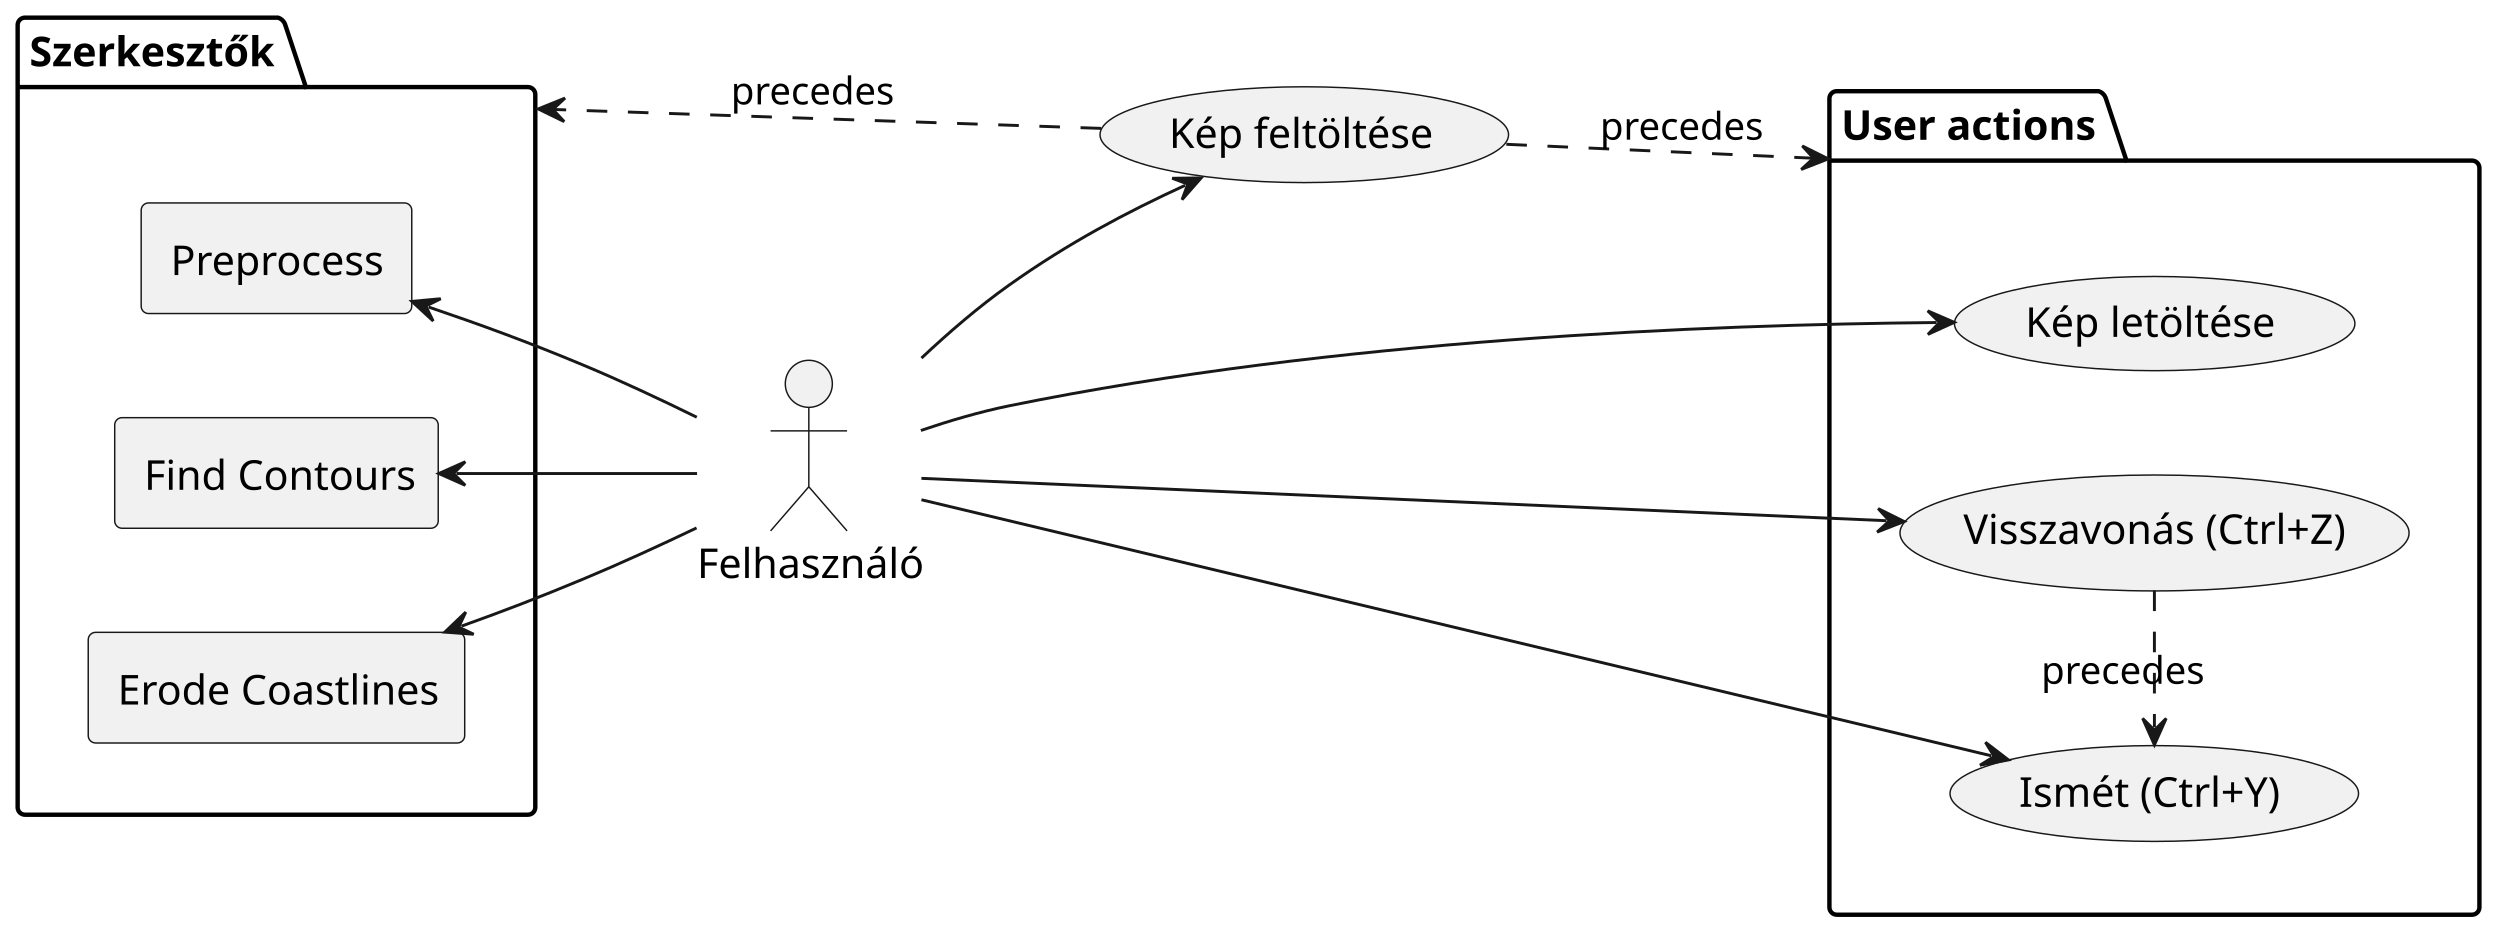
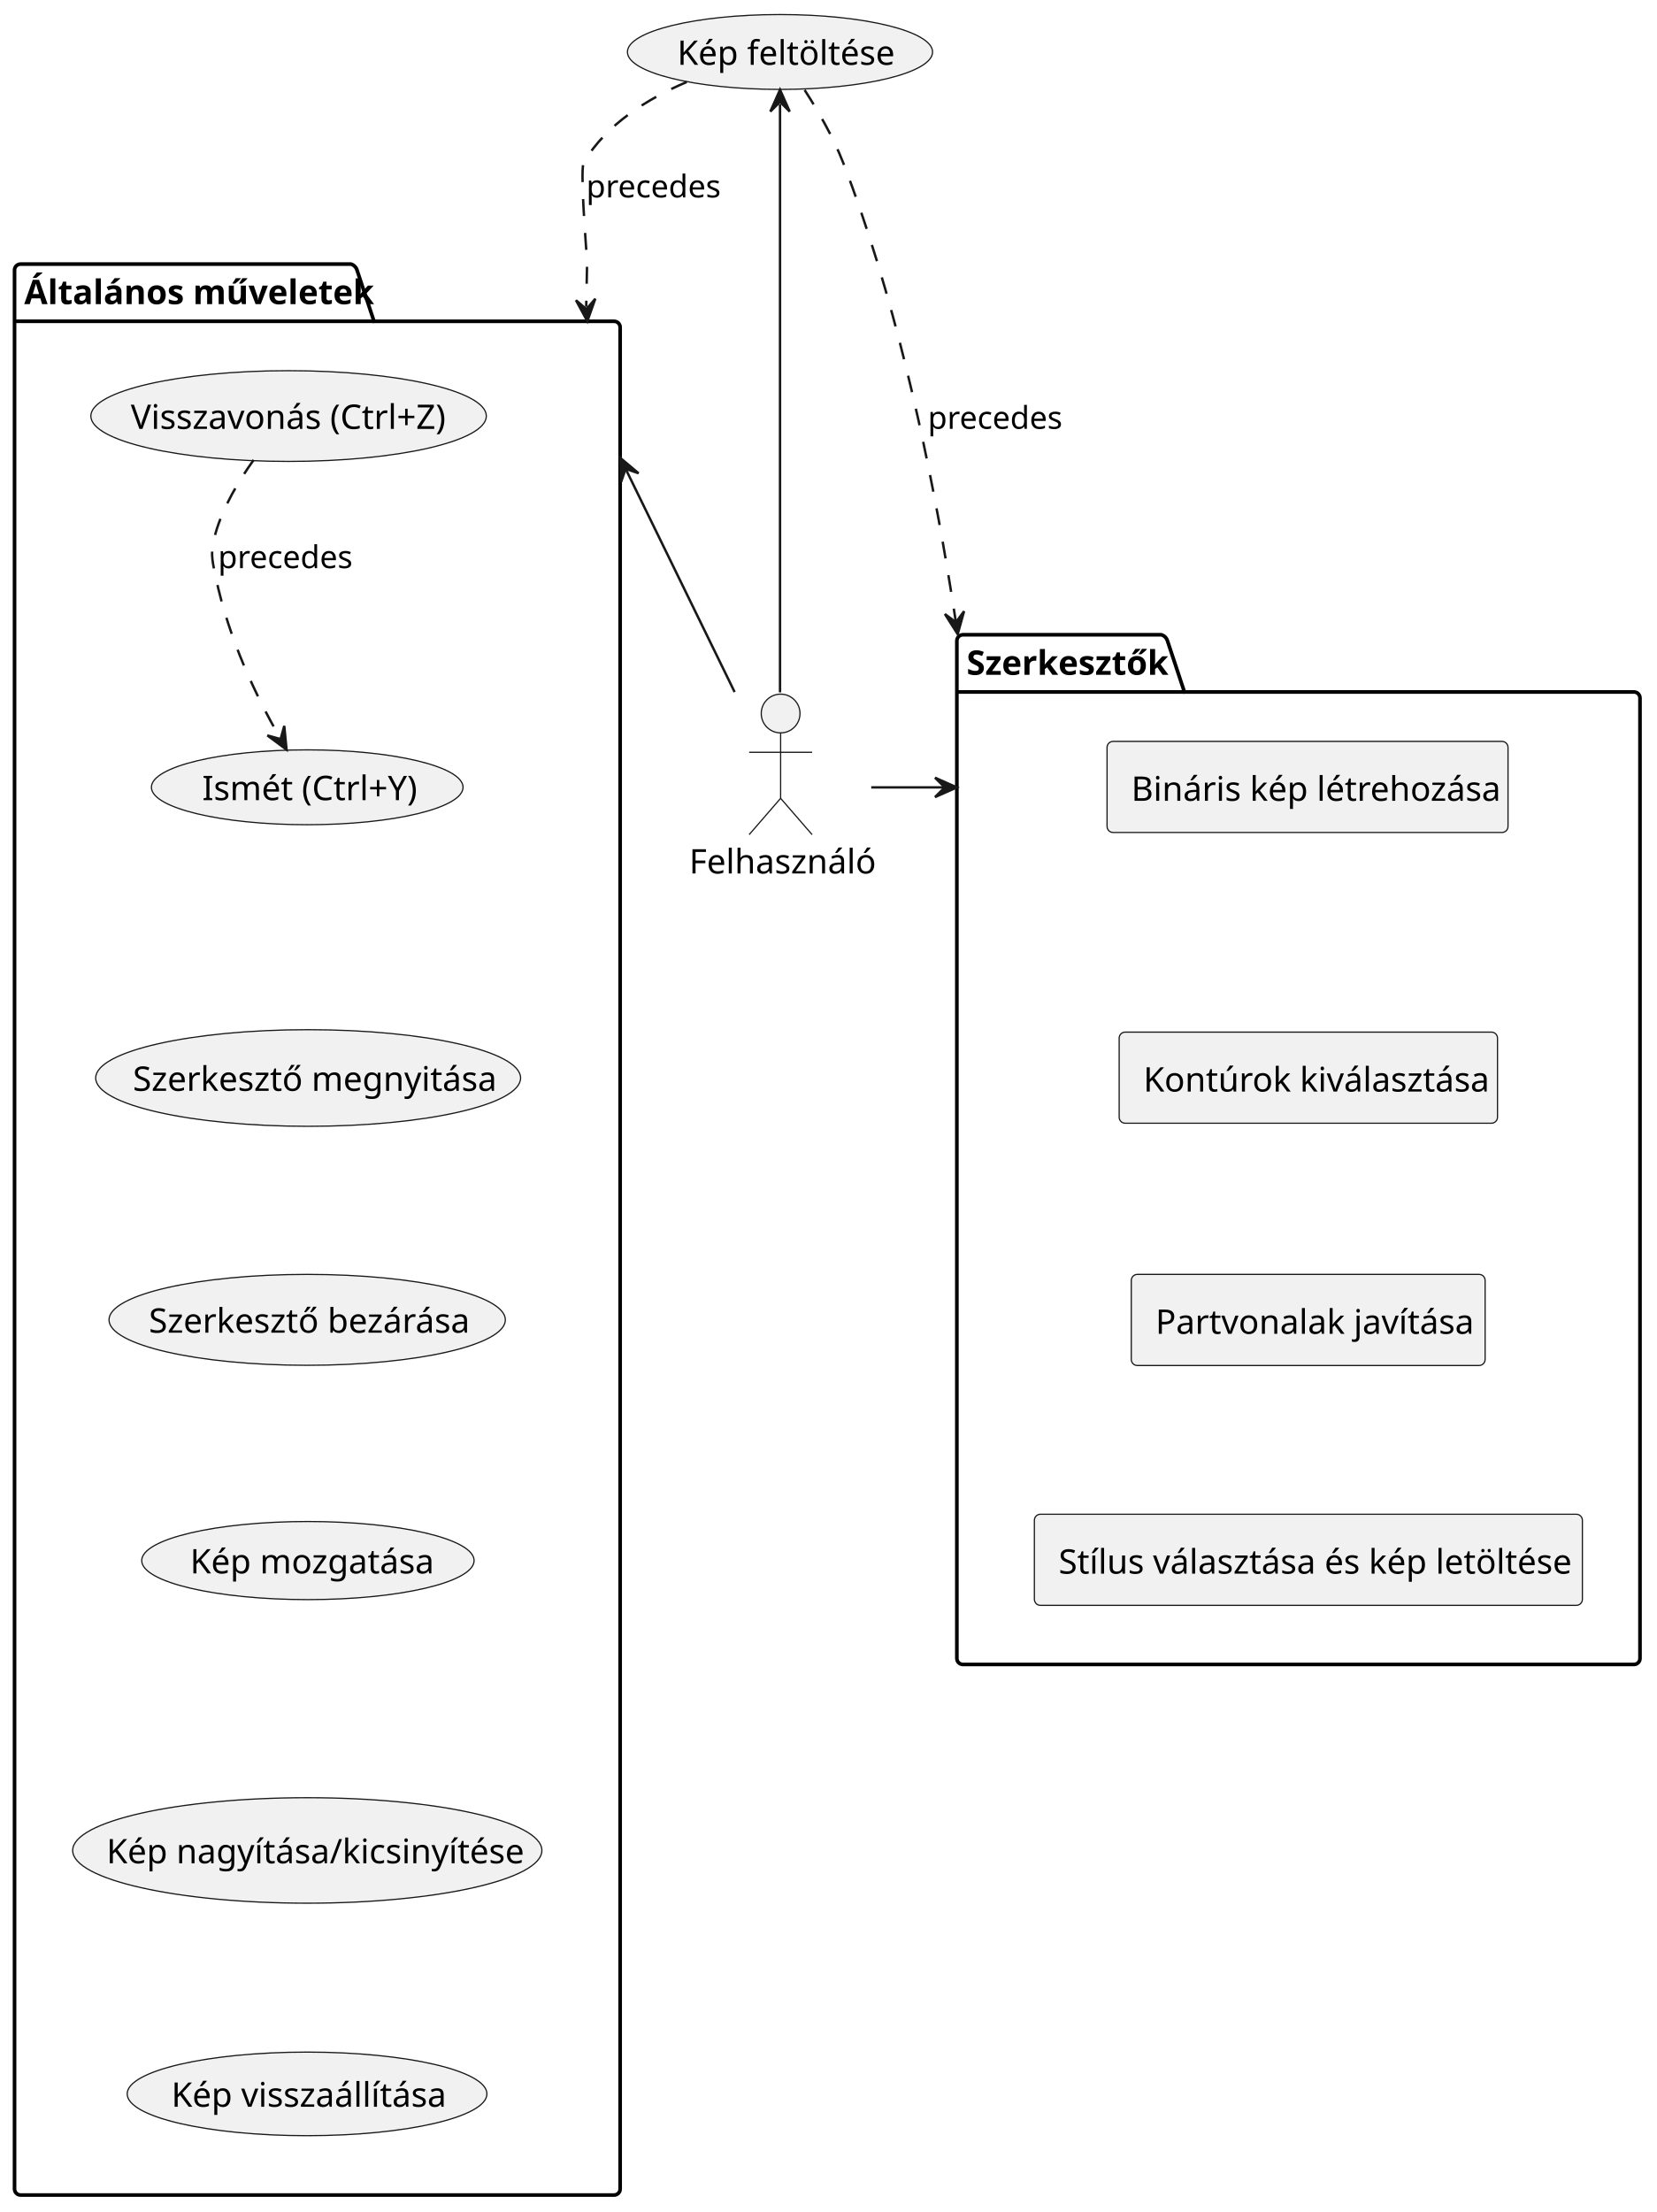
- <svg xmlns="http://www.w3.org/2000/svg" contentStyleType="text/css" height="318px" preserveAspectRatio="none" style="width:850px;height:318px;background:#FFFFFF;" version="1.1" viewBox="0 0 850 318" width="850px" zoomAndPan="magnify">
+ <svg xmlns="http://www.w3.org/2000/svg" contentStyleType="text/css" data-diagram-type="DESCRIPTION" height="913px" preserveAspectRatio="none" style="width:684px;height:913px;background:#FFFFFF;" version="1.1" viewBox="0 0 684 913" width="684px" zoomAndPan="magnify">
  <defs />
  <g>
-     <g id="cluster_UA">
-       <path d="M624.5,31 L713.5,31 A3.75,3.75 0 0 1 716,33.5 L723,54.609 L840.5,54.609 A2.5,2.5 0 0 1 843,57.109 L843,308.5 A2.5,2.5 0 0 1 840.5,311 L624.5,311 A2.5,2.5 0 0 1 622,308.5 L622,33.5 A2.5,2.5 0 0 1 624.5,31 " fill="none" style="stroke:#000000;stroke-width:1.5;" />
-       <line style="stroke:#000000;stroke-width:1.5;" x1="622" x2="723" y1="54.609" y2="54.609" />
-       <text fill="#000000" font-family="sans-serif" font-size="14" font-weight="bold" lengthAdjust="spacing" textLength="88" x="626" y="47.533">User actions</text>
+     <g class="cluster" data-qualified-name="UA" data-source-line="6" id="ent0003">
+       <path d="M8.5,109 L144.886,109 A3.75,3.75 0 0 1 147.386,111.5 L154.386,132.609 L253.5,132.609 A2.5,2.5 0 0 1 256,135.109 L256,903.5 A2.5,2.5 0 0 1 253.5,906 L8.5,906 A2.5,2.5 0 0 1 6,903.5 L6,111.5 A2.5,2.5 0 0 1 8.5,109" fill="none" style="stroke:#000000;stroke-width:1.5;" />
+       <line style="stroke:#000000;stroke-width:1.5;" x1="6" x2="154.386" y1="132.609" y2="132.609" />
+       <text fill="#000000" font-family="sans-serif" font-size="14" font-weight="bold" lengthAdjust="spacing" textLength="135.386" x="10" y="125.533">Általános műveletek</text>
    </g>
-     <g id="cluster_Editors">
-       <path d="M8.5,6 L94.5,6 A3.75,3.75 0 0 1 97,8.5 L104,29.609 L179.5,29.609 A2.5,2.5 0 0 1 182,32.109 L182,274.5 A2.5,2.5 0 0 1 179.5,277 L8.5,277 A2.5,2.5 0 0 1 6,274.5 L6,8.5 A2.5,2.5 0 0 1 8.5,6 " fill="none" style="stroke:#000000;stroke-width:1.5;" />
-       <line style="stroke:#000000;stroke-width:1.5;" x1="6" x2="104" y1="29.609" y2="29.609" />
-       <text fill="#000000" font-family="sans-serif" font-size="14" font-weight="bold" lengthAdjust="spacing" textLength="85" x="10" y="22.533">Szerkesztők</text>
+     <g class="cluster" data-qualified-name="Editors" data-source-line="15" id="ent0011">
+       <path d="M397.5,262 L479.431,262 A3.75,3.75 0 0 1 481.931,264.5 L488.931,285.609 L674.5,285.609 A2.5,2.5 0 0 1 677,288.109 L677,684.5 A2.5,2.5 0 0 1 674.5,687 L397.5,687 A2.5,2.5 0 0 1 395,684.5 L395,264.5 A2.5,2.5 0 0 1 397.5,262" fill="none" style="stroke:#000000;stroke-width:1.5;" />
+       <line style="stroke:#000000;stroke-width:1.5;" x1="395" x2="488.931" y1="285.609" y2="285.609" />
+       <text fill="#000000" font-family="sans-serif" font-size="14" font-weight="bold" lengthAdjust="spacing" textLength="80.931" x="399" y="278.533">Szerkesztők</text>
    </g>
-     <g id="elem_UnD">
-       <ellipse cx="732.541" cy="181.208" fill="#F1F1F1" rx="86.541" ry="19.708" style="stroke:#181818;stroke-width:0.5;" />
-       <text fill="#000000" font-family="sans-serif" font-size="14" lengthAdjust="spacing" textLength="130" x="667.541" y="184.937">Visszavonás (Ctrl+Z)</text>
+     <g class="entity" data-qualified-name="UA.UnD" data-source-line="7" id="ent0004">
+       <ellipse cx="119.132" cy="171.726" fill="#F1F1F1" rx="81.632" ry="18.726" style="stroke:#181818;stroke-width:0.5;" />
+       <text fill="#000000" font-family="sans-serif" font-size="14" lengthAdjust="spacing" textLength="130.307" x="53.979" y="177.031">Visszavonás (Ctrl+Z)</text>
    </g>
-     <g id="elem_R">
-       <ellipse cx="732.457" cy="269.791" fill="#F1F1F1" rx="69.457" ry="16.291" style="stroke:#181818;stroke-width:0.5;" />
-       <text fill="#000000" font-family="sans-serif" font-size="14" lengthAdjust="spacing" textLength="86" x="686.457" y="274.308">Ismét (Ctrl+Y)</text>
+     <g class="entity" data-qualified-name="UA.ReD" data-source-line="8" id="ent0005">
+       <ellipse cx="126.826" cy="324.952" fill="#F1F1F1" rx="64.326" ry="15.452" style="stroke:#181818;stroke-width:0.5;" />
+       <text fill="#000000" font-family="sans-serif" font-size="14" lengthAdjust="spacing" textLength="86.728" x="83.462" y="330.256">Ismét (Ctrl+Y)</text>
    </g>
-     <g id="elem_D">
-       <ellipse cx="732.589" cy="110.018" fill="#F1F1F1" rx="68.089" ry="16.018" style="stroke:#181818;stroke-width:0.5;" />
-       <text fill="#000000" font-family="sans-serif" font-size="14" lengthAdjust="spacing" textLength="82" x="688.589" y="114.534">Kép letöltése</text>
+     <g class="entity" data-qualified-name="UA.G" data-source-line="9" id="ent0006">
+       <ellipse cx="127.204" cy="444.941" fill="#F1F1F1" rx="87.704" ry="19.941" style="stroke:#181818;stroke-width:0.5;" />
+       <text fill="#000000" font-family="sans-serif" font-size="14" lengthAdjust="spacing" textLength="144.731" x="54.839" y="450.245">Szerkesztő megnyitása</text>
    </g>
-     <g id="elem_P">
-       <rect fill="#F1F1F1" height="37.609" rx="2.5" ry="2.5" style="stroke:#181818;stroke-width:0.5;" width="92" x="48" y="69" />
-       <text fill="#000000" font-family="sans-serif" font-size="14" lengthAdjust="spacing" textLength="72" x="58" y="93.533">Preprocess</text>
+     <g class="entity" data-qualified-name="UA.H" data-source-line="10" id="ent0007">
+       <ellipse cx="126.808" cy="544.762" fill="#F1F1F1" rx="81.808" ry="18.762" style="stroke:#181818;stroke-width:0.5;" />
+       <text fill="#000000" font-family="sans-serif" font-size="14" lengthAdjust="spacing" textLength="130.731" x="61.443" y="550.066">Szerkesztő bezárása</text>
    </g>
-     <g id="elem_F">
-       <rect fill="#F1F1F1" height="37.609" rx="2.5" ry="2.5" style="stroke:#181818;stroke-width:0.5;" width="110" x="39" y="142" />
-       <text fill="#000000" font-family="sans-serif" font-size="14" lengthAdjust="spacing" textLength="90" x="49" y="166.533">Find Contours</text>
+     <g class="entity" data-qualified-name="UA.I" data-source-line="11" id="ent0008">
+       <ellipse cx="127.105" cy="644.121" fill="#F1F1F1" rx="68.605" ry="16.121" style="stroke:#181818;stroke-width:0.5;" />
+       <text fill="#000000" font-family="sans-serif" font-size="14" lengthAdjust="spacing" textLength="97.282" x="78.464" y="649.426">Kép mozgatása</text>
    </g>
-     <g id="elem_E">
-       <rect fill="#F1F1F1" height="37.609" rx="2.5" ry="2.5" style="stroke:#181818;stroke-width:0.5;" width="128" x="30" y="215" />
-       <text fill="#000000" font-family="sans-serif" font-size="14" lengthAdjust="spacing" textLength="108" x="40" y="239.533">Erode Coastlines</text>
+     <g class="entity" data-qualified-name="UA.Z" data-source-line="12" id="ent0009">
+       <ellipse cx="126.846" cy="763.769" fill="#F1F1F1" rx="96.846" ry="21.769" style="stroke:#181818;stroke-width:0.5;" />
+       <text fill="#000000" font-family="sans-serif" font-size="14" lengthAdjust="spacing" textLength="165.758" x="43.967" y="769.074">Kép nagyítása/kicsinyítése</text>
    </g>
-     <g id="elem_U">
-       <ellipse cx="443.457" cy="45.791" fill="#F1F1F1" rx="69.457" ry="16.291" style="stroke:#181818;stroke-width:0.5;" />
-       <text fill="#000000" font-family="sans-serif" font-size="14" lengthAdjust="spacing" textLength="86" x="397.457" y="50.308">Kép feltöltése</text>
+     <g class="entity" data-qualified-name="UA.R" data-source-line="13" id="ent0010">
+       <ellipse cx="126.754" cy="864.251" fill="#F1F1F1" rx="74.254" ry="17.251" style="stroke:#181818;stroke-width:0.5;" />
+       <text fill="#000000" font-family="sans-serif" font-size="14" lengthAdjust="spacing" textLength="112.055" x="70.727" y="869.556">Kép visszaállítása</text>
    </g>
-     <g id="elem_User">
-       <ellipse cx="275" cy="130.5" fill="#F1F1F1" rx="8" ry="8" style="stroke:#181818;stroke-width:0.5;" />
-       <path d="M275,138.5 L275,165.5 M262,146.5 L288,146.5 M275,165.5 L262,180.5 M275,165.5 L288,180.5 " fill="none" style="stroke:#181818;stroke-width:0.5;" />
-       <text fill="#000000" font-family="sans-serif" font-size="14" lengthAdjust="spacing" textLength="76" x="237" y="196.533">Felhasználó</text>
+     <g class="entity" data-qualified-name="Editors.E1" data-source-line="16" id="ent0012">
+       <rect fill="#F1F1F1" height="37.609" rx="2.5" ry="2.5" style="stroke:#181818;stroke-width:0.5;" width="165.523" x="457" y="306" />
+       <text fill="#000000" font-family="sans-serif" font-size="14" lengthAdjust="spacing" textLength="145.523" x="467" y="330.533">Bináris kép létrehozása</text>
    </g>
-     <g id="link_User_U">
-       <path d="M313.3,121.75 C322.56,113.05 332.77,104.27 343,97 C363.41,82.49 383.06,72.16 402.95,63 " fill="none" id="User-to-U" style="stroke:#181818;stroke-width:1.0;" />
-       <polygon fill="#181818" points="408.4,60.49,398.552,60.621,403.858,62.581,401.899,67.888,408.4,60.49" style="stroke:#181818;stroke-width:1.0;" />
+     <g class="entity" data-qualified-name="Editors.E2" data-source-line="17" id="ent0013">
+       <rect fill="#F1F1F1" height="37.609" rx="2.5" ry="2.5" style="stroke:#181818;stroke-width:0.5;" width="156.179" x="462" y="426" />
+       <text fill="#000000" font-family="sans-serif" font-size="14" lengthAdjust="spacing" textLength="136.179" x="472" y="450.533">Kontúrok kiválasztása</text>
    </g>
-     <g id="link_User_UnD">
-       <path d="M313.28,162.64 C385.84,165.82 541.666,172.667 641.396,177.047 " fill="none" id="User-to-UnD" style="stroke:#181818;stroke-width:1.0;" />
-       <polygon fill="#181818" points="647.39,177.31,638.574,172.919,642.395,177.091,638.223,180.911,647.39,177.31" style="stroke:#181818;stroke-width:1.0;" />
+     <g class="entity" data-qualified-name="Editors.E3" data-source-line="18" id="ent0014">
+       <rect fill="#F1F1F1" height="37.609" rx="2.5" ry="2.5" style="stroke:#181818;stroke-width:0.5;" width="146.068" x="467" y="526" />
+       <text fill="#000000" font-family="sans-serif" font-size="14" lengthAdjust="spacing" textLength="126.068" x="477" y="550.533">Partvonalak javítása</text>
    </g>
-     <g id="link_User_R">
-       <path d="M313.28,169.92 C395.29,189.55 585.515,235.063 677.045,256.973 " fill="none" id="User-to-R" style="stroke:#181818;stroke-width:1.0;" />
-       <polygon fill="#181818" points="682.88,258.37,675.058,252.385,678.017,257.206,673.196,260.165,682.88,258.37" style="stroke:#181818;stroke-width:1.0;" />
+     <g class="entity" data-qualified-name="Editors.E4" data-source-line="19" id="ent0015">
+       <rect fill="#F1F1F1" height="37.609" rx="2.5" ry="2.5" style="stroke:#181818;stroke-width:0.5;" width="226.22" x="427" y="625" />
+       <text fill="#000000" font-family="sans-serif" font-size="14" lengthAdjust="spacing" textLength="206.22" x="437" y="649.533">Stílus választása és kép letöltése</text>
    </g>
-     <g id="link_User_D">
-       <path d="M313.09,146.36 C322.69,143.1 333.12,140.02 343,138 C454.15,115.32 580.45,110.397 658.45,109.657 " fill="none" id="User-to-D" style="stroke:#181818;stroke-width:1.0;" />
-       <polygon fill="#181818" points="664.45,109.6,655.413,105.686,659.45,109.647,655.488,113.685,664.45,109.6" style="stroke:#181818;stroke-width:1.0;" />
+     <g class="entity" data-qualified-name="U" data-source-line="4" id="ent0002">
+       <ellipse cx="321.987" cy="21.452" fill="#F1F1F1" rx="62.987" ry="15.452" style="stroke:#181818;stroke-width:0.5;" />
+       <text fill="#000000" font-family="sans-serif" font-size="14" lengthAdjust="spacing" textLength="84.834" x="279.57" y="26.756">Kép feltöltése</text>
    </g>
-     <g id="link_E_User">
-       <path d="M156.887,212.892 C172.177,207.402 183,203.23 198,197 C210.81,191.68 224.58,185.35 236.83,179.49 " fill="none" id="E-backto-User" style="stroke:#181818;stroke-width:1.0;" />
-       <polygon fill="#181818" points="151.24,214.92,161.062,215.643,155.946,213.23,158.359,208.114,151.24,214.92" style="stroke:#181818;stroke-width:1.0;" />
+     <g class="entity" data-qualified-name="User" data-source-line="22" id="ent0016">
+       <ellipse cx="322.245" cy="294.5" fill="#F1F1F1" rx="8" ry="8" style="stroke:#181818;stroke-width:0.5;" />
+       <path d="M322.245,302.5 L322.245,329.5 M309.245,310.5 L335.245,310.5 M322.245,329.5 L309.245,344.5 M322.245,329.5 L335.245,344.5" fill="none" style="stroke:#181818;stroke-width:0.5;" />
+       <text fill="#000000" font-family="sans-serif" font-size="14" lengthAdjust="spacing" textLength="75.489" x="284.5" y="360.533">Felhasználó</text>
    </g>
-     <g id="link_F_User">
-       <path d="M155.19,161 C183.59,161 211.64,161 237,161 " fill="none" id="F-backto-User" style="stroke:#181818;stroke-width:1.0;" />
-       <polygon fill="#181818" points="149.19,161,158.19,165,154.19,161,158.19,157,149.19,161" style="stroke:#181818;stroke-width:1.0;" />
+     <g class="link" data-entity-1="ent0002" data-entity-2="ent0016" data-link-type="dependency" data-source-line="24" id="lnk18">
+       <path d="M322,43.04 C322,87.8 322,218.52 322,285.79" fill="none" id="U-backto-User" style="stroke:#181818;stroke-width:1;" />
+       <polygon fill="#181818" points="322,37.04,318,46.04,322,42.04,326,46.04,322,37.04" style="stroke:#181818;stroke-width:1;" />
    </g>
-     <g id="link_P_User">
-       <path d="M145.722,104.397 C163.912,110.567 179.29,116.21 198,124 C210.87,129.36 224.65,135.84 236.9,141.86 " fill="none" id="P-backto-User" style="stroke:#181818;stroke-width:1.0;" />
-       <polygon fill="#181818" points="140.04,102.47,147.278,109.149,144.775,104.076,149.848,101.573,140.04,102.47" style="stroke:#181818;stroke-width:1.0;" />
+     <g class="link" data-entity-1="ent0004" data-entity-2="ent0005" data-link-type="dependency" data-source-line="52" id="lnk33">
+       <path d="M104.72,189.83 C98.6,198.36 92.14,209.13 89,220 C86.78,227.68 87.35,230.17 89,238 C94.6,264.51 105.961,287.575 115.341,304.195" fill="none" id="UnD-to-ReD-1" style="stroke:#181818;stroke-width:1;stroke-dasharray:7,7;" />
+       <polygon fill="#181818" points="118.29,309.42,117.35,299.616,115.832,305.066,110.383,303.548,118.29,309.42" style="stroke:#181818;stroke-width:1;" />
+       <text fill="#000000" font-family="sans-serif" font-size="13" lengthAdjust="spacing" textLength="53.479" x="90" y="234.495">precedes</text>
    </g>
-     <g id="link_U_Editors">
-       <path d="M374.38,43.65 C324.34,41.92 255.465,39.54 198.623,37.576 C195.07,37.453 191.564,37.332 188.113,37.213 C186.387,37.154 190.672,37.302 188.975,37.243 " fill="none" id="U-to-Editors" style="stroke:#181818;stroke-width:1.0;stroke-dasharray:7.0,7.0;" />
-       <polygon fill="#181818" points="182.978,37.036,191.835,41.344,187.975,37.208,192.111,33.349,182.978,37.036" style="stroke:#181818;stroke-width:1.0;" />
-       <text fill="#000000" font-family="sans-serif" font-size="13" lengthAdjust="spacing" textLength="53" x="248.5" y="35.495">precedes</text>
+     <g class="link" data-entity-1="ent0011" data-entity-2="ent0016" data-link-type="dependency" data-source-line="41" id="lnk26">
+       <path d="M388.988,325 C388.099,325 392.544,325 391.655,325 C388.1,325 384.544,325 380.989,325 C373.877,325 366.765,325 359.65,325" fill="none" id="Editors-backto-User" style="stroke:#181818;stroke-width:1;" />
+       <polygon fill="#181818" points="394.988,325,385.988,321,389.988,325,385.988,329,394.988,325" style="stroke:#181818;stroke-width:1;" />
    </g>
-     <g id="link_U_UA">
-       <path d="M512.15,49.06 C533.033,50.008 556.921,51.091 581.072,52.185 C593.147,52.733 605.288,53.283 617.151,53.821 C618.634,53.888 614.119,53.683 615.592,53.75 " fill="none" id="U-to-UA" style="stroke:#181818;stroke-width:1.0;stroke-dasharray:7.0,7.0;" />
-       <polygon fill="#181818" points="621.586,54.022,612.777,49.618,616.591,53.795,612.414,57.61,621.586,54.022" style="stroke:#181818;stroke-width:1.0;" />
-       <text fill="#000000" font-family="sans-serif" font-size="13" lengthAdjust="spacing" textLength="53" x="544" y="47.495">precedes</text>
+     <g class="link" data-entity-1="ent0003" data-entity-2="ent0016" data-link-type="dependency" data-source-line="43" id="lnk27">
+       <path d="M258.698,194.403 C258.95,194.918 256.947,190.818 257.207,191.351 C258.25,193.485 259.362,195.761 260.533,198.159 C262.875,202.954 265.454,208.234 268.189,213.833 C279.127,236.227 292.555,263.72 303.26,285.64" fill="none" id="UA-backto-User" style="stroke:#181818;stroke-width:1;" />
+       <polygon fill="#181818" points="256.065,189.012,256.421,198.854,258.259,193.504,263.609,195.343,256.065,189.012" style="stroke:#181818;stroke-width:1;" />
    </g>
-     <g id="link_UnD_R">
-       <path d="M732.5,200.77 C732.5,216.53 732.5,232.36 732.5,247.26 " fill="none" id="UnD-to-R" style="stroke:#181818;stroke-width:1.0;stroke-dasharray:7.0,7.0;" />
-       <polygon fill="#181818" points="732.5,253.26,736.5,244.26,732.5,248.26,728.5,244.26,732.5,253.26" style="stroke:#181818;stroke-width:1.0;" />
-       <text fill="#000000" font-family="sans-serif" font-size="13" lengthAdjust="spacing" textLength="53" x="694" y="232.495">precedes</text>
+     <g class="link" data-entity-1="ent0002" data-entity-2="ent0011" data-link-type="dependency" data-source-line="50" id="lnk31">
+       <path d="M332.15,37.14 C337.56,45.54 343.93,56.49 348,67 C368.78,120.605 382.428,183.7 390.93,233.958 C391.993,240.24 392.975,246.321 393.881,252.159 C394.334,255.077 394.768,257.935 395.183,260.726 C395.235,261.075 394.408,255.488 394.46,255.834" fill="none" id="U-to-Editors" style="stroke:#181818;stroke-width:1;stroke-dasharray:7,7;" />
+       <polygon fill="#181818" points="395.338,261.77,397.978,252.281,394.606,256.824,390.064,253.452,395.338,261.77" style="stroke:#181818;stroke-width:1;" />
+       <text fill="#000000" font-family="sans-serif" font-size="13" lengthAdjust="spacing" textLength="53.479" x="383" y="176.995">precedes</text>
+     </g>
+     <g class="link" data-entity-1="ent0002" data-entity-2="ent0003" data-link-type="dependency" data-source-line="51" id="lnk32">
+       <path d="M283.48,33.85 C267.39,40.71 250.31,51.26 241,67 C240.278,68.22 240.334,75.108 240.831,84.799 C241.079,89.645 241.437,95.192 241.863,101.082 C241.969,102.555 242.079,104.049 242.194,105.558 C242.251,106.313 242.309,107.072 242.367,107.834 C242.397,108.215 241.961,126.225 241.991,126.607" fill="none" id="U-to-UA" style="stroke:#181818;stroke-width:1;stroke-dasharray:7,7;" />
+       <polygon fill="#181818" points="242.456,132.589,245.746,123.306,242.068,127.604,237.77,123.927,242.456,132.589" style="stroke:#181818;stroke-width:1;" />
+       <text fill="#000000" font-family="sans-serif" font-size="13" lengthAdjust="spacing" textLength="53.479" x="242" y="81.495">precedes</text>
    </g>
  </g>
</svg>
